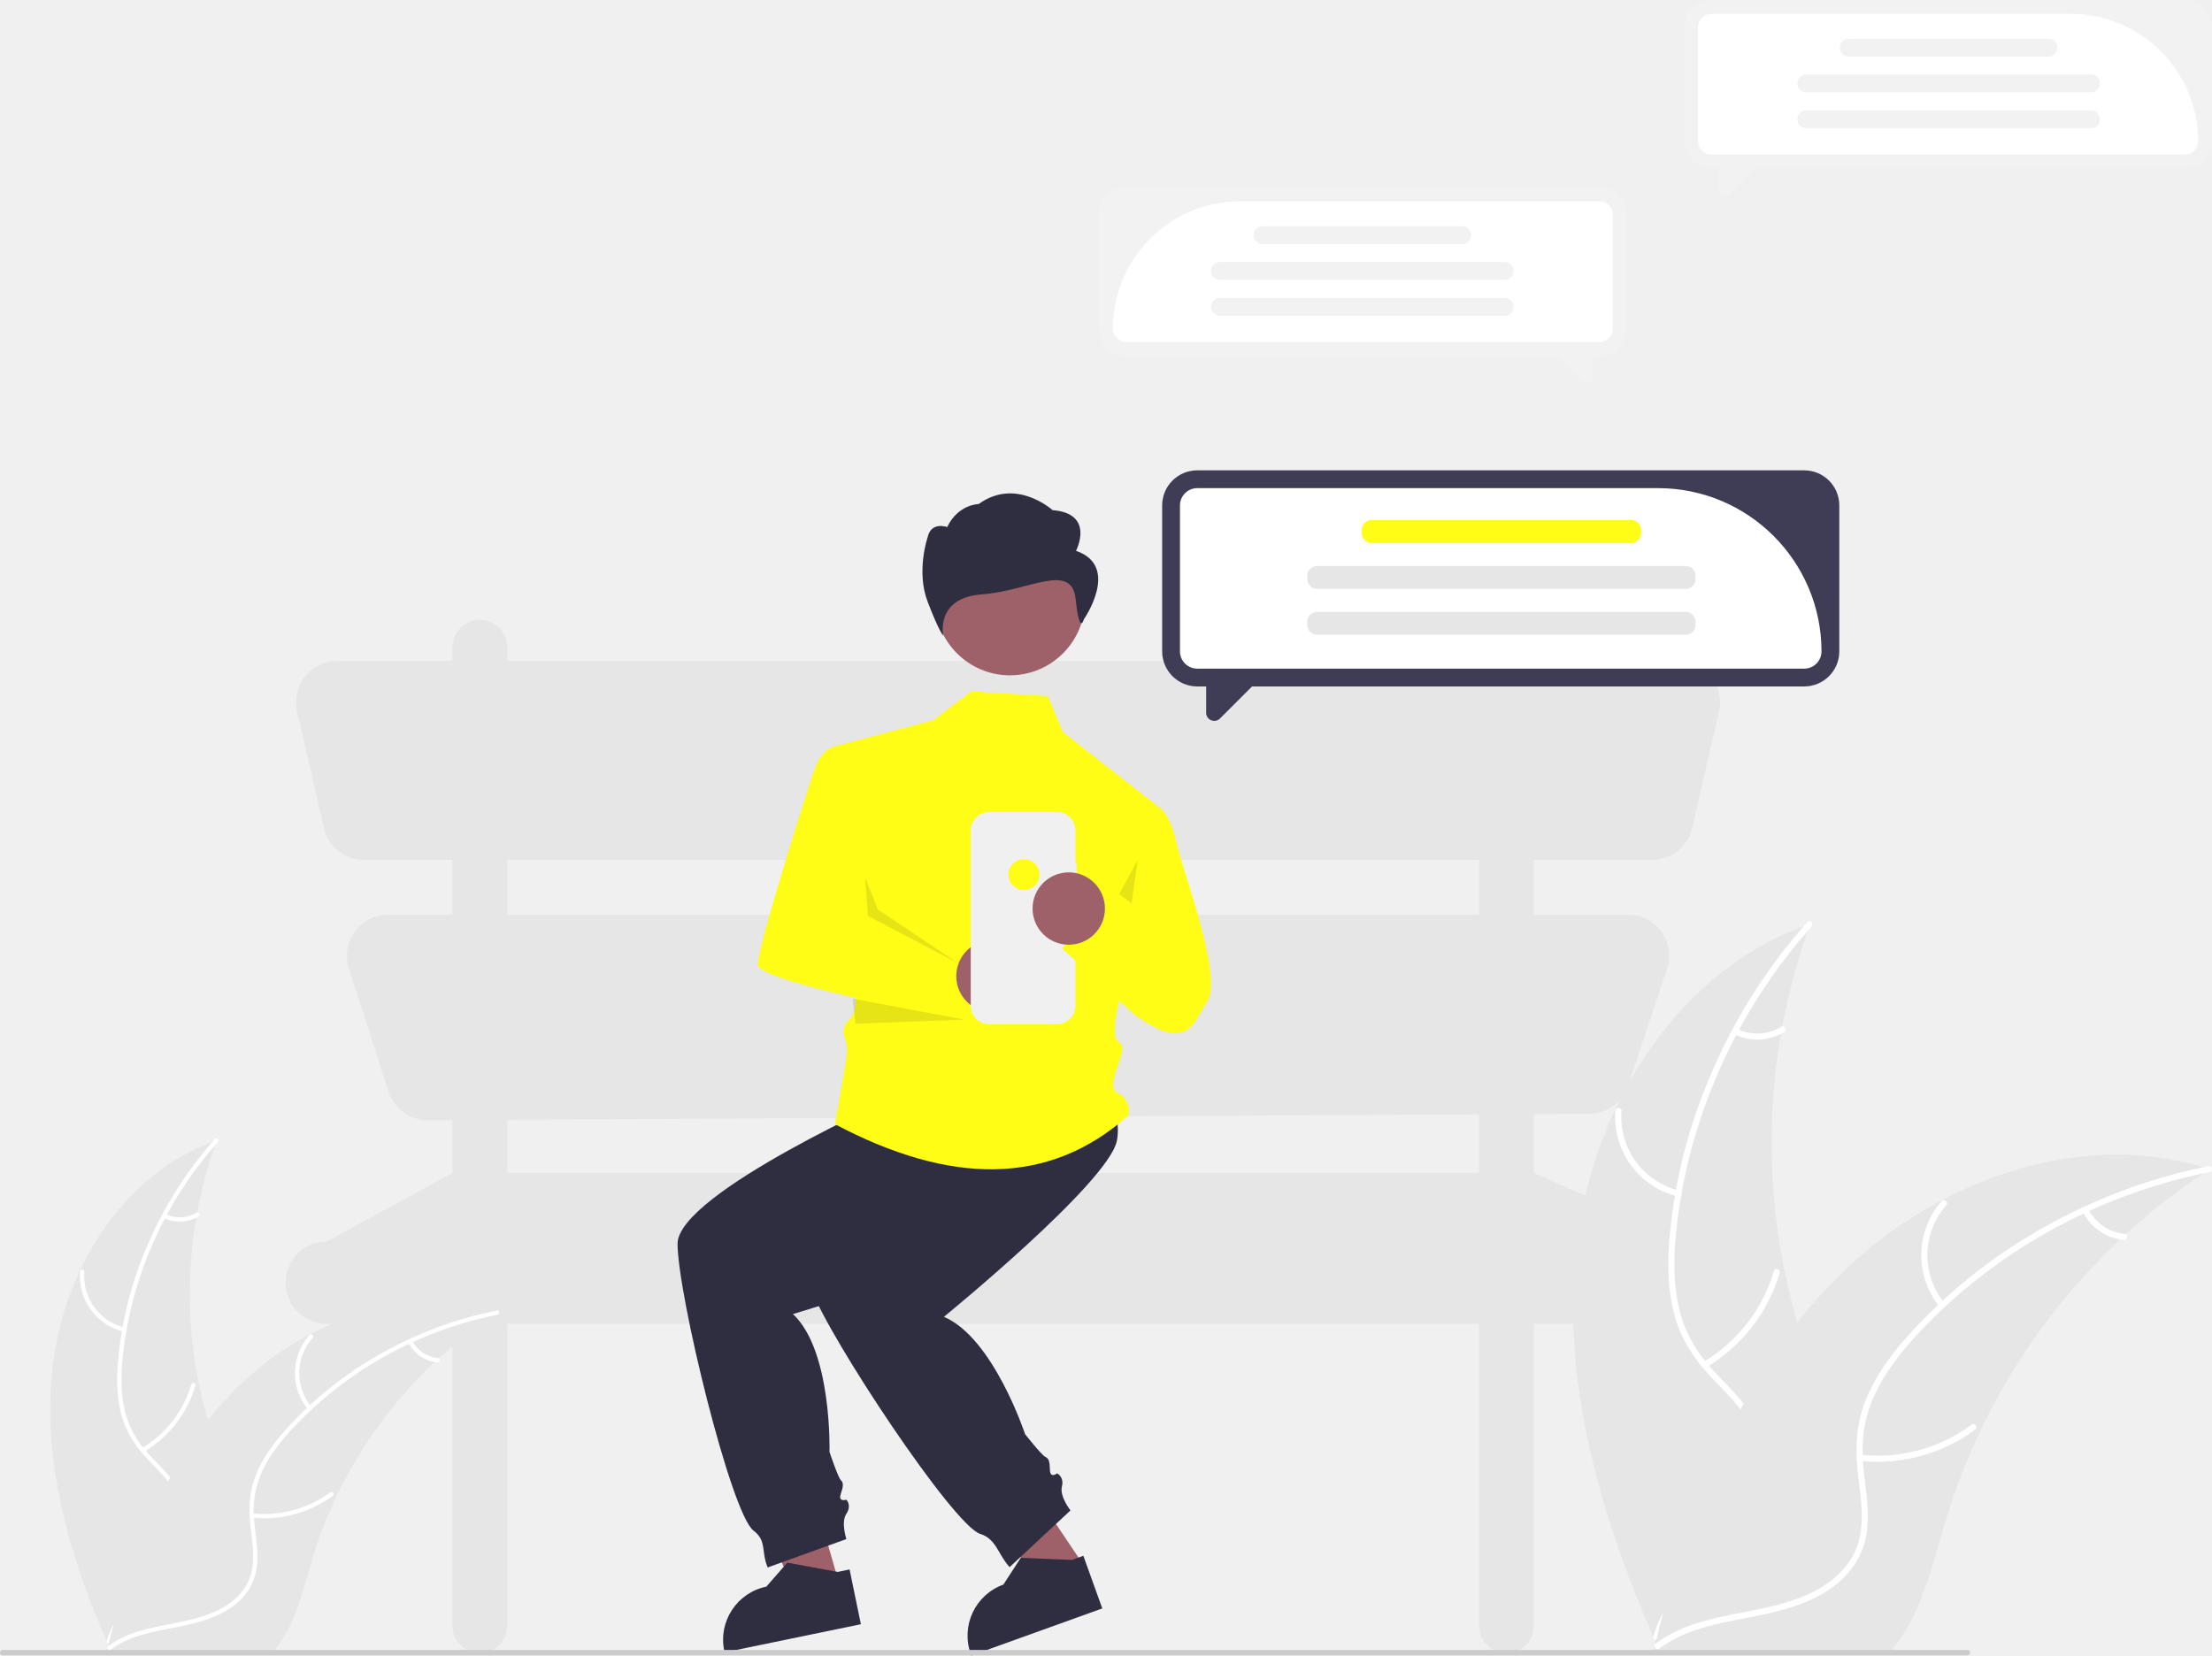
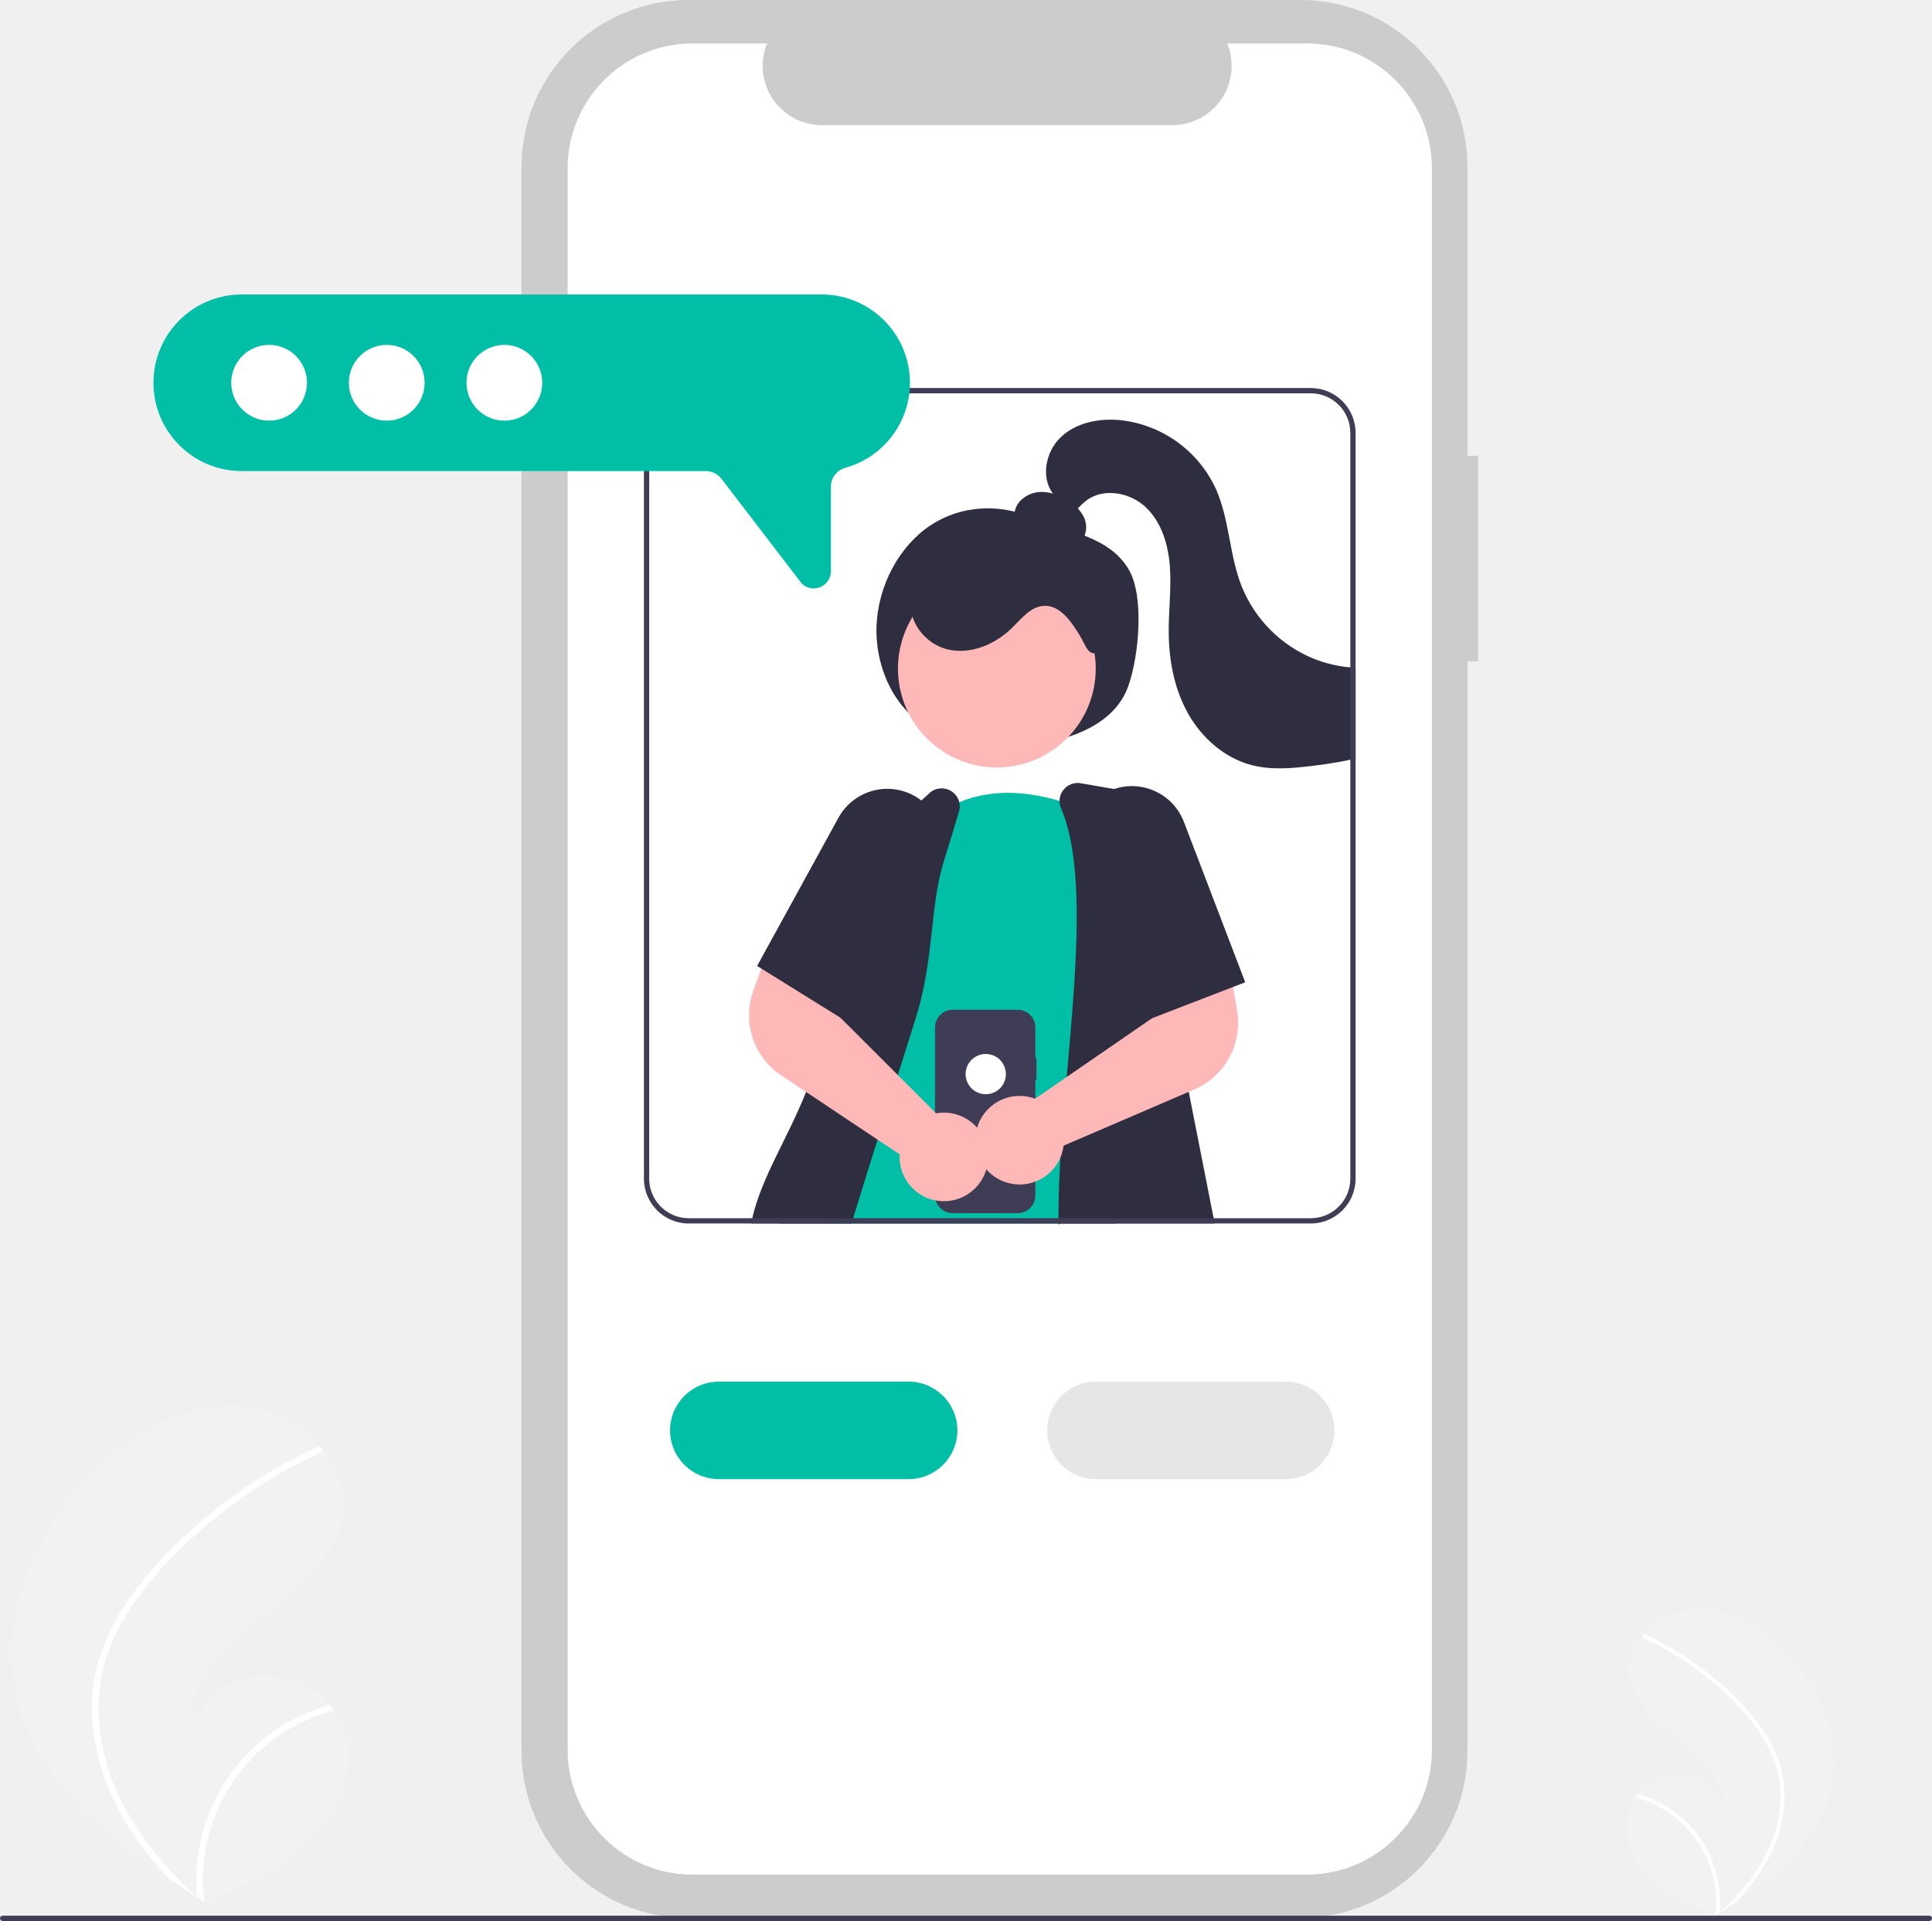
- <svg xmlns="http://www.w3.org/2000/svg" data-name="Layer 1" width="967.425" height="724.21" viewBox="0 0 967.425 724.21">
-   <path d="M855.153,631.018l-68-30V575.227l24.234-.136a18,18,0,0,0,16.975-12.308l17.024-51.073a18,18,0,0,0-17.076-23.692H787.153v-24h51.668A18,18,0,0,0,856.363,450.051l11.724-51a18,18,0,0,0-17.542-22.033H787.153v-6a12,12,0,1,0-24,0v6h-425v-6a12,12,0,0,0-24,0v6H263.76A18,18,0,0,0,246.218,399.051l11.724,51a18,18,0,0,0,17.542,13.967h38.668v24H285.995a18,18,0,0,0-17.133,23.52l17.376,53.926a18,18,0,0,0,17.234,12.479l10.68-.06v23.134l-55,30a18,18,0,0,0-18,18v0a18,18,0,0,0,18,18h55v132a12,12,0,0,0,24,0v-132h425v132a12,12,0,0,0,24,0v-132h68a18,18,0,0,0,18-18v-0A18,18,0,0,0,855.153,631.018Zm-517-167h425v24h-425Zm0,137V577.749l425-2.388v25.657Z" transform="translate(-116.2873 -87.89509)" fill="#e6e6e6" />
-   <path d="M805.983,630.932c7.475-60.11,44.728-119.335,102.054-138.896a279.081,279.081,0,0,0,.014,191.608c8.809,23.828,21.087,49.412,12.802,73.427-5.155,14.943-17.767,26.375-31.865,33.523-14.098,7.148-29.745,10.555-45.195,13.894l-3.041,2.515C816.224,751.619,798.508,691.042,805.983,630.932Z" transform="translate(-116.2873 -87.89509)" fill="#e6e6e6" />
-   <path d="M908.606,493.173c-33.044,37.002-54.481,84.801-59.3,134.25-1.042,10.691-1.169,21.626,1.168,32.164,2.338,10.542,7.429,19.389,14.653,27.327,6.605,7.256,14.201,13.914,18.926,22.65,4.981,9.208,5.172,19.669,1.762,29.45-4.172,11.967-12.395,21.72-20.768,30.979-9.297,10.28-19.116,20.811-23.068,34.44-.479,1.651-3.013.812-2.535-.837,6.875-23.712,29.894-37.181,40.871-58.538,5.122-9.966,7.272-21.535,2.47-32.055-4.199-9.199-12.026-16.071-18.777-23.361-7.088-7.654-12.523-16.052-15.323-26.186-2.864-10.366-3.165-21.33-2.401-32a231.425,231.425,0,0,1,16.902-70.328,242.769,242.769,0,0,1,43.653-69.956c1.141-1.278,2.9.732,1.766,2.002Z" transform="translate(-116.2873 -87.89509)" fill="#fff" />
-   <path d="M850.024,611.267a35.788,35.788,0,0,1-27.242-37.49c.136-1.712,2.803-1.581,2.667.133a33.139,33.139,0,0,0,25.412,34.822c1.671.397.825,2.93-.837,2.535Z" transform="translate(-116.2873 -87.89509)" fill="#fff" />
-   <path d="M861.294,683.675a68.979,68.979,0,0,0,30.803-39.727c.485-1.65,3.019-.811,2.535.837a71.749,71.749,0,0,1-32.138,41.274c-1.48.878-2.673-1.511-1.201-2.384Z" transform="translate(-116.2873 -87.89509)" fill="#fff" />
-   <path d="M876.119,538.018a20.258,20.258,0,0,0,19.198-.975c1.468-.896,2.66,1.494,1.201,2.384a22.701,22.701,0,0,1-21.235,1.125,1.38,1.38,0,0,1-.849-1.686,1.342,1.342,0,0,1,1.686-.849Z" transform="translate(-116.2873 -87.89509)" fill="#fff" />
-   <path d="M1082.776,599.399c-.901.586-1.802,1.172-2.704,1.78a266.786,266.786,0,0,0-34.112,26.632c-.834.744-1.668,1.51-2.479,2.276A281.253,281.253,0,0,0,982.399,713.701a273.131,273.131,0,0,0-14.961,38.709c-5.521,18.318-10.049,38.619-20.977,53.602a46.856,46.856,0,0,1-3.65,4.506H844.056c-.224-.113-.45-.203-.676-.315l-3.943.18c.158-.698.338-1.419.496-2.118.09-.406.202-.811.293-1.217.067-.27.135-.541.18-.789.022-.09.045-.18.067-.248.045-.248.113-.473.158-.698q1.487-6.05,3.064-12.099c0-.023,0-.023.022-.045,8.09-30.71,18.814-61.015,33.797-88.729.451-.834.901-1.69,1.397-2.523a260.629,260.629,0,0,1,23.41-35.509,230.406,230.406,0,0,1,15.344-17.552,191.6,191.6,0,0,1,47.946-35.915c35.42-18.701,76.426-25.866,114.28-14.443C1080.861,598.791,1081.808,599.084,1082.776,599.399Z" transform="translate(-116.2873 -87.89509)" fill="#e6e6e6" />
-   <path d="M1082.554,600.653c-48.662,9.649-94.556,34.907-128.176,71.488-7.269,7.909-13.954,16.564-18.432,26.385-4.48,9.825-5.742,19.954-4.753,30.641.904,9.77,2.961,19.659,1.475,29.479-1.567,10.351-7.713,18.819-16.324,24.575-10.536,7.043-22.974,9.88-35.234,12.231-13.612,2.611-27.793,5.107-39.154,13.61-1.377,1.03-2.895-1.166-1.52-2.195,19.766-14.793,46.254-11.689,67.877-22.132,10.09-4.873,18.772-12.816,21.272-24.107,2.186-9.873.074-20.073-.928-29.957-1.051-10.379-.335-20.357,3.531-30.133,3.954-10.001,10.315-18.936,17.35-26.996a231.426,231.426,0,0,1,55.838-45.977,242.769,242.769,0,0,1,76.973-29.574c1.681-.333,1.875,2.331.205,2.662Z" transform="translate(-116.2873 -87.89509)" fill="#fff" />
-   <path d="M964.679,659.674a35.788,35.788,0,0,1,.82-46.335c1.14-1.285,3.19.425,2.049,1.712a33.139,33.139,0,0,0-.675,43.103c1.095,1.323-1.106,2.836-2.195,1.52Z" transform="translate(-116.2873 -87.89509)" fill="#fff" />
-   <path d="M930.083,724.273a68.979,68.979,0,0,0,48.513-13.174c1.38-1.025,2.899,1.171,1.52,2.195a71.749,71.749,0,0,1-50.51,13.606c-1.711-.19-1.224-2.816.477-2.627Z" transform="translate(-116.2873 -87.89509)" fill="#fff" />
-   <path d="M1029.615,616.9a20.258,20.258,0,0,0,15.915,10.78c1.712.168,1.224,2.794-.477,2.627a22.701,22.701,0,0,1-17.633-11.887,1.38,1.38,0,0,1,.337-1.857,1.342,1.342,0,0,1,1.857.337Z" transform="translate(-116.2873 -87.89509)" fill="#fff" />
-   <path d="M139.469,684.308c5.253-42.244,31.434-83.866,71.722-97.614a196.133,196.133,0,0,0,.01,134.659c6.191,16.746,14.82,34.726,8.997,51.603-3.623,10.501-12.487,18.536-22.394,23.56-9.908,5.024-20.904,7.418-31.763,9.765l-2.137,1.767C146.666,769.125,134.216,726.552,139.469,684.308Z" transform="translate(-116.2873 -87.89509)" fill="#e6e6e6" />
-   <path d="M211.591,587.494a167.641,167.641,0,0,0-41.675,94.348c-.732,7.513-.821,15.199.821,22.604a41.405,41.405,0,0,0,10.298,19.205c4.642,5.1,9.98,9.779,13.301,15.918,3.501,6.471,3.635,13.823,1.239,20.697-2.932,8.41-8.711,15.265-14.596,21.772-6.534,7.225-13.434,14.626-16.212,24.204-.337,1.161-2.118.571-1.782-.588,4.832-16.664,21.009-26.13,28.723-41.14,3.6-7.004,5.111-15.135,1.736-22.528-2.951-6.465-8.452-11.295-13.196-16.417-4.982-5.379-8.801-11.281-10.769-18.403-2.013-7.285-2.224-14.99-1.687-22.489a162.642,162.642,0,0,1,11.878-49.425,170.614,170.614,0,0,1,30.679-49.164c.802-.898,2.038.515,1.241,1.407Z" transform="translate(-116.2873 -87.89509)" fill="#fff" />
-   <path d="M170.421,670.488a25.152,25.152,0,0,1-19.145-26.347c.096-1.203,1.97-1.111,1.874.094a23.29,23.29,0,0,0,17.859,24.472c1.175.279.58,2.059-.588,1.782Z" transform="translate(-116.2873 -87.89509)" fill="#fff" />
-   <path d="M178.341,721.375a48.477,48.477,0,0,0,21.648-27.919c.341-1.159,2.122-.57,1.782.588a50.424,50.424,0,0,1-22.586,29.007c-1.04.617-1.879-1.062-.844-1.676Z" transform="translate(-116.2873 -87.89509)" fill="#fff" />
-   <path d="M188.759,619.01a14.237,14.237,0,0,0,13.492-.685c1.032-.63,1.869,1.05.844,1.676a15.954,15.954,0,0,1-14.924.791.97.97,0,0,1-.597-1.185.943.943,0,0,1,1.185-.597Z" transform="translate(-116.2873 -87.89509)" fill="#fff" />
-   <path d="M333.994,662.148c-.633.412-1.266.823-1.9,1.251A187.492,187.492,0,0,0,308.121,682.115c-.586.523-1.172,1.061-1.742,1.599a197.66,197.66,0,0,0-42.928,58.762,191.951,191.951,0,0,0-10.514,27.204c-3.88,12.874-7.062,27.141-14.742,37.671a32.929,32.929,0,0,1-2.565,3.167H166.226c-.158-.079-.316-.143-.475-.222l-2.771.127c.111-.491.237-.998.349-1.488.063-.285.142-.57.206-.855.047-.19.095-.38.127-.554.015-.063.032-.127.047-.174.032-.174.08-.333.111-.491q1.045-4.252,2.153-8.503c0-.016,0-.016.015-.032,5.685-21.583,13.222-42.88,23.752-62.357.317-.586.633-1.188.982-1.773a183.167,183.167,0,0,1,16.452-24.955,161.925,161.925,0,0,1,10.783-12.335,134.653,134.653,0,0,1,33.696-25.24c24.892-13.143,53.711-18.178,80.314-10.15C332.648,661.72,333.314,661.926,333.994,662.148Z" transform="translate(-116.2873 -87.89509)" fill="#e6e6e6" />
-   <path d="M333.838,663.028a167.641,167.641,0,0,0-90.08,50.24c-5.108,5.558-9.806,11.641-12.954,18.543a41.405,41.405,0,0,0-3.34,21.534c.636,6.866,2.081,13.816,1.036,20.718-1.101,7.274-5.42,13.226-11.472,17.271-7.405,4.949-16.146,6.943-24.762,8.596-9.567,1.835-19.532,3.589-27.516,9.565-.967.724-2.034-.819-1.068-1.542,13.891-10.396,32.506-8.215,47.703-15.554,7.091-3.425,13.193-9.007,14.949-16.942,1.536-6.939.052-14.107-.652-21.053-.739-7.294-.235-14.306,2.481-21.177,2.779-7.029,7.249-13.308,12.193-18.972a162.642,162.642,0,0,1,39.242-32.312,170.614,170.614,0,0,1,54.095-20.784c1.181-.234,1.318,1.638.144,1.871Z" transform="translate(-116.2873 -87.89509)" fill="#fff" />
-   <path d="M250.998,704.507a25.151,25.151,0,0,1,.576-32.563c.801-.903,2.242.299,1.44,1.203a23.29,23.29,0,0,0-.474,30.292c.77.93-.777,1.993-1.542,1.068Z" transform="translate(-116.2873 -87.89509)" fill="#fff" />
-   <path d="M226.684,749.906a48.477,48.477,0,0,0,34.094-9.258c.97-.721,2.037.823,1.068,1.542a50.424,50.424,0,0,1-35.498,9.562c-1.202-.134-.861-1.979.335-1.846Z" transform="translate(-116.2873 -87.89509)" fill="#fff" />
-   <path d="M296.633,674.447a14.237,14.237,0,0,0,11.185,7.576c1.203.118.86,1.964-.335,1.846a15.954,15.954,0,0,1-12.392-8.354.97.97,0,0,1,.237-1.305.943.943,0,0,1,1.305.237Z" transform="translate(-116.2873 -87.89509)" fill="#fff" />
-   <polygon points="369.216 700.309 351.327 705.484 322.851 638.946 349.254 631.307 369.216 700.309" fill="#9e616a" />
-   <path d="M528.286,547.065l-18.456,19.686s-97.202,43.064-97.202,65.211,23.378,118.118,33.221,125.501c5.929,4.471,3.249,9.286,6.19,16.105l34.413-12.414s-2.461-7.382,0-11.074,0-6.152,0-6.152-3.691,1.23-2.461-2.461,1.23-4.922,0-6.152-4.922-12.304-4.922-12.304,1.23-44.294-15.995-60.29c0,0,79.976-23.378,89.819-39.373s12.304-73.824,12.304-73.824Z" transform="translate(-116.2873 -87.89509)" fill="#2f2e41" />
-   <path d="M492.796,798.403,433.185,810.706l-.156-.754a23.692,23.692,0,0,1,18.413-27.991l.001-0,9.183-10.508,22.021,4.068,5.204-1.074Z" transform="translate(-116.2873 -87.89509)" fill="#2f2e41" />
-   <polygon points="434.294 625.577 411.465 640.882 458.827 695.61 474.295 685.239 434.294 625.577" fill="#9e616a" />
-   <path d="M584.681,513.149c-12.194-25.71,24.976,50.314,20.054,73.858-3.843,18.384-75.615,76.919-75.615,76.919,21.626,9.214,35.473,51.306,35.473,51.306s7.224,9.168,8.799,9.909,1.991,1.899,2.084,5.788,3.149,1.482,3.149,1.482,3.149,1.482,2.084,5.788,3.751,10.419,3.751,10.419L557.857,773.421c-5.077-5.419-5.757-12.322-12.85-14.52-11.762-3.611-66.269-85.989-73.772-106.826s69.363-94.284,69.363-94.284l6.528-36.351Z" transform="translate(-116.2873 -87.89509)" fill="#2f2e41" />
-   <path d="M598.38,791.488l-57.269,20.617-.261-.724A23.692,23.692,0,0,1,555.115,781.065l.001-.001,7.603-11.703,22.375.91,4.999-1.8Z" transform="translate(-116.2873 -87.89509)" fill="#2f2e41" />
-   <path d="M541.039,390.335l-16.578,12.623L480.424,414.621s15.779,110.742,8.332,118.19-.731,7.647-2.227,17.322-5.134,29.506-5.134,29.506c50.27,26.61,93.607,27.324,128.419-3.814a8.671,8.671,0,0,0-4.731-9.787c-6.479-3.438,5.973-19.483.678-22.166s2.152-25.956,2.152-25.956l16.14-76.195-42.928-33.587-6.529-15.73Z" transform="translate(-116.2873 -87.89509)" fill="#fffd16" />
-   <circle cx="445.436" cy="395.663" r="5.736" fill="#f2f2f2" />
-   <circle cx="441.722" cy="262.623" r="32.791" fill="#9e616a" />
-   <polygon points="489.473 391.088 494.893 395.153 497.603 376.183 489.473 391.088" opacity="0.1" style="isolation:isolate" />
-   <path d="M483.021,414.513s-6.775-1.355-10.84,10.84-24.47,76.412-24.47,84.542S546.034,535.749,546.034,535.749l-9.658-33.882-44.663-13.972Z" transform="translate(-116.2873 -87.89509)" fill="#fffd16" />
-   <circle cx="434.052" cy="427.005" r="15.826" fill="#9e616a" />
-   <polygon points="378.335 383.874 379.574 400.658 418.888 421.292 383.921 397.838 378.335 383.874" opacity="0.1" style="isolation:isolate" />
-   <path d="M587.132,465.162h-.51V451.19a8.086,8.086,0,0,0-8.086-8.086H548.935a8.086,8.086,0,0,0-8.086,8.086v76.648a8.086,8.086,0,0,0,8.086,8.086h29.6a8.086,8.086,0,0,0,8.086-8.086V475.107h.51Z" transform="translate(-116.2873 -87.89509)" fill="#f0f0f0" />
-   <path d="M624.053,441.721s4.065,2.71,6.775,14.905,20.325,58.265,13.55,69.104-8.775,22.409-31.81,6.149L580.693,502.695l23.035-21.68,9.485,6.775Z" transform="translate(-116.2873 -87.89509)" fill="#fffd16" />
-   <circle cx="447.81" cy="382.596" r="6.775" fill="#fffd16" />
-   <circle cx="467.422" cy="397.439" r="15.826" fill="#9e616a" />
-   <polygon points="372.872 436.86 421.701 446.002 374.16 447.827 372.872 436.86" opacity="0.1" style="isolation:isolate" />
-   <path id="ac86dcea-12c8-45fb-8feb-523bbd8ea0ee-248" data-name="bf427902-b9bf-4946-b5d7-5c1c7e04535e" d="M586.881,328.856s8.538-16.321-10.245-17.805c0,0-16.013-14.526-32.334-2.655,0,0-8.903,0-13.771,10.074,0,0-7.002-2.655-8.541,4.451,0,0-5.123,14.838,0,28.192s6.825,14.838,6.825,14.838-3.595-16.571,16.898-18.055,39.292-14.321,41,2,3.585,8.948,3.585,8.948S606.518,335.533,586.881,328.856Z" transform="translate(-116.2873 -87.89509)" fill="#2f2e41" />
-   <path d="M905.368,293.641H639.908a15.345,15.345,0,0,0-15.345,15.345V372.83a15.345,15.345,0,0,0,15.345,15.345h3.896v11.534a3.539,3.539,0,0,0,6.041,2.502L663.882,388.175h241.485a15.345,15.345,0,0,0,15.345-15.345V308.986A15.345,15.345,0,0,0,905.368,293.641Z" transform="translate(-116.2873 -87.89509)" fill="#3f3d56" />
-   <path d="M905.368,380.388H639.908a7.566,7.566,0,0,1-7.558-7.558V308.986a7.566,7.566,0,0,1,7.558-7.558H841.525a71.482,71.482,0,0,1,71.401,71.402A7.566,7.566,0,0,1,905.368,380.388Z" transform="translate(-116.2873 -87.89509)" fill="#fff" />
-   <rect x="595.559" y="227.497" width="122.141" height="10.039" rx="4.339" fill="#fffd16" />
-   <rect x="571.716" y="247.575" width="169.826" height="10.039" rx="4.339" fill="#e6e6e6" />
-   <rect x="571.716" y="267.653" width="169.826" height="10.039" rx="4.339" fill="#e6e6e6" />
-   <path d="M1071.752,87.895H864.836a11.961,11.961,0,0,0-11.961,11.961v49.764a11.961,11.961,0,0,0,11.961,11.961h3.037v8.991a2.758,2.758,0,0,0,4.709,1.95l10.941-10.941h188.229a11.961,11.961,0,0,0,11.961-11.961V99.856A11.961,11.961,0,0,0,1071.752,87.895Z" transform="translate(-116.2873 -87.89509)" fill="#f2f2f2" />
-   <path d="M1071.752,155.511H864.836a5.898,5.898,0,0,1-5.891-5.891V99.856a5.898,5.898,0,0,1,5.891-5.891h157.153a55.718,55.718,0,0,1,55.654,55.655A5.898,5.898,0,0,1,1071.752,155.511Z" transform="translate(-116.2873 -87.89509)" fill="#fff" />
-   <rect x="804.622" y="16.954" width="95.204" height="7.825" rx="3.912" fill="#f2f2f2" />
-   <rect x="786.038" y="32.604" width="132.373" height="7.825" rx="3.912" fill="#f2f2f2" />
-   <rect x="786.038" y="48.254" width="132.373" height="7.825" rx="3.912" fill="#f2f2f2" />
-   <path d="M608.87,169.895H815.786a11.961,11.961,0,0,1,11.961,11.961v49.764a11.961,11.961,0,0,1-11.961,11.961h-3.037v8.991a2.758,2.758,0,0,1-4.709,1.95l-10.941-10.941H608.87a11.961,11.961,0,0,1-11.961-11.961V181.856A11.961,11.961,0,0,1,608.87,169.895Z" transform="translate(-116.2873 -87.89509)" fill="#f2f2f2" />
-   <path d="M602.979,231.62a55.718,55.718,0,0,1,55.654-55.655H815.786a5.898,5.898,0,0,1,5.891,5.891v49.764a5.898,5.898,0,0,1-5.891,5.891H608.87A5.898,5.898,0,0,1,602.979,231.62Z" transform="translate(-116.2873 -87.89509)" fill="#fff" />
-   <rect x="664.509" y="186.849" width="95.204" height="7.825" rx="3.912" transform="translate(1307.934 293.6284) rotate(-180)" fill="#f2f2f2" />
-   <rect x="645.924" y="202.499" width="132.373" height="7.825" rx="3.912" transform="translate(1307.934 324.9284) rotate(-180)" fill="#f2f2f2" />
-   <rect x="645.924" y="218.149" width="132.373" height="7.825" rx="3.912" transform="translate(1307.934 356.2283) rotate(-180)" fill="#f2f2f2" />
-   <path d="M976.772,812.032H117.478a1.191,1.191,0,1,1,0-2.381H976.772a1.191,1.191,0,0,1,0,2.381Z" transform="translate(-116.2873 -87.89509)" fill="#ccc" />
+ <svg xmlns="http://www.w3.org/2000/svg" data-name="Layer 1" width="733" height="728.889" viewBox="0 0 733 728.889">
+   <path d="M927.607,766.797c-5.052,17.526-19.804,29.795-35.191,40.217q-3.223,2.183-6.448,4.266c-.015.006-.03.02-.044.026-.103.066-.207.133-.303.2-.444.286-.888.572-1.328.855l.242.109s.237.126-.022.02c-.077-.032-.158-.061-.235-.094-8.939-3.605-18.037-7.476-24.888-14.23-7.107-7.014-11.26-18.014-7.411-27.228a17.592,17.592,0,0,1,1.905-3.419c.312-.447.648-.874.998-1.294a18.856,18.856,0,0,1,32.386,5.73c1.131-10.526-7.549-19.343-15.901-25.848-8.356-6.502-17.851-13.583-19.467-24.051-.902-5.824,1.123-11.468,4.812-15.999.114-.138.228-.275.346-.409a27.518,27.518,0,0,1,17.687-9.489c12.813-1.332,25.259,5.451,34.568,14.359C924.293,724.853,933.351,746.869,927.607,766.797Z" transform="translate(-233.5 -85.5555)" fill="#f2f2f2" />
+   <path d="M903.523,743.873a46.78,46.78,0,0,1,5.604,12.361,40.619,40.619,0,0,1,1.404,11.997,52.044,52.044,0,0,1-6.816,23.685,74.903,74.903,0,0,1-11.299,15.099q-3.223,2.183-6.448,4.266c-.015.006-.03.02-.044.026-.103.066-.207.133-.303.2-.444.286-.888.572-1.328.855,0,0,.479.235.219.129-.077-.032-.158-.061-.235-.094a41.405,41.405,0,0,0-13.249-35.651,41.759,41.759,0,0,0-17.146-9.226c.312-.447.648-.874.998-1.294a43.297,43.297,0,0,1,7.147,2.704,42.424,42.424,0,0,1,19.182,18.493,43.374,43.374,0,0,1,4.723,23.801c.367-.333.735-.673,1.092-1.01,6.793-6.333,12.826-13.602,16.91-21.992a48.416,48.416,0,0,0,5.07-22.907c-.333-8.653-3.781-16.668-8.773-23.646a101.345,101.345,0,0,0-19.21-19.798,115.158,115.158,0,0,0-23.892-14.751.828.828,0,0,1-.417-1.063.704.704,0,0,1,.346-.409.613.613,0,0,1,.532.023c1.054.485,2.1.977,3.139,1.49a116.466,116.466,0,0,1,24.062,15.873C891.873,729.073,898.541,735.972,903.523,743.873Z" transform="translate(-233.5 -85.5555)" fill="#fff" />
+   <path d="M240.81,733.413c8.177,28.367,32.053,48.225,56.959,65.093q5.216,3.534,10.436,6.905c.024.01.048.032.072.043.167.108.335.215.491.324.718.463,1.437.926,2.149,1.384l-.391.176s-.384.204.036.033c.125-.052.256-.099.381-.152,14.469-5.835,29.194-12.101,40.282-23.032,11.502-11.352,18.224-29.157,11.996-44.07a28.473,28.473,0,0,0-3.083-5.534c-.505-.723-1.049-1.415-1.616-2.094a30.519,30.519,0,0,0-52.417,9.274c-1.83-17.036,12.218-31.307,25.737-41.836,13.525-10.524,28.893-21.985,31.508-38.927,1.46-9.426-1.818-18.561-7.789-25.894-.185-.223-.369-.445-.56-.662a44.54,44.54,0,0,0-28.627-15.358c-20.739-2.155-40.883,8.822-55.949,23.241C246.174,665.526,231.514,701.16,240.81,733.413Z" transform="translate(-233.5 -85.5555)" fill="#f2f2f2" />
+   <path d="M279.791,696.309a75.715,75.715,0,0,0-9.071,20.007,65.744,65.744,0,0,0-2.272,19.417c.373,13.462,4.515,26.617,11.032,38.334a121.234,121.234,0,0,0,18.288,24.439q5.216,3.534,10.436,6.905c.024.01.048.032.072.043.167.108.335.215.491.324.718.463,1.437.926,2.149,1.384,0,0-.775.38-.355.208.125-.052.256-.099.381-.152a67.015,67.015,0,0,1,21.444-57.702,67.589,67.589,0,0,1,27.751-14.933c-.505-.723-1.049-1.415-1.616-2.094a70.077,70.077,0,0,0-11.567,4.377,68.665,68.665,0,0,0-31.047,29.932,70.202,70.202,0,0,0-7.644,38.523c-.594-.539-1.19-1.089-1.767-1.634-10.995-10.25-20.76-22.016-27.369-35.595a78.364,78.364,0,0,1-8.206-37.077c.539-14.006,6.12-26.979,14.199-38.272,8.655-12.087,19.506-22.781,31.093-32.045A186.388,186.388,0,0,1,354.885,636.825a1.34,1.34,0,0,0,.674-1.72,1.14,1.14,0,0,0-.56-.662.992.992,0,0,0-.862.037c-1.706.785-3.4,1.581-5.08,2.412a188.504,188.504,0,0,0-38.946,25.691C298.648,672.355,287.855,683.521,279.791,696.309Z" transform="translate(-233.5 -85.5555)" fill="#fff" />
+   <path d="M794.256,258.503H790.257V148.957A63.402,63.402,0,0,0,726.855,85.555H494.769a63.402,63.402,0,0,0-63.402,63.402V749.932a63.402,63.402,0,0,0,63.402,63.402H726.855a63.402,63.402,0,0,0,63.402-63.402V336.479h3.999Z" transform="translate(-233.5 -85.5555)" fill="#ccc" />
+   <path d="M776.762,149.4v600.09a47.351,47.351,0,0,1-47.35,47.35h-233.2a47.351,47.351,0,0,1-47.35-47.35v-600.09a47.351,47.351,0,0,1,47.35-47.35h28.29a22.507,22.507,0,0,0,20.83,30.99h132.96a22.507,22.507,0,0,0,20.83-30.99h30.29A47.351,47.351,0,0,1,776.762,149.4Z" transform="translate(-233.5 -85.5555)" fill="#fff" />
+   <path d="M586.106,361.553c-12.387-5.691-20.529-21.96-20.066-38.005s8.907-31.051,20.553-38.703,26.023-8.231,38.521-2.911,29.279,6.769,36.792,19.993c5.773,10.162,3.693,32.832-.394,44.132-3.533,9.766-12.171,15.269-20.595,18.349a69.255,69.255,0,0,1-57.296-4.615Z" transform="translate(-233.5 -85.5555)" fill="#2f2e41" />
+   <path d="M656.64,547.79l-5.23-21.32-.37-1.53a6.866,6.866,0,0,0-4.88-4.96l-5.22-1.4-4.63-1.25-9.99-2.68h-.01l-20.19-5.42-17.87-4.81-4.32-1.16-11.87-3.19-7.38-1.98-11.45-3.07-.92-.25a6.902,6.902,0,0,0-8.09,3.89q-.75,1.725-1.47,3.51a250.746,250.746,0,0,0-13.22,45.62c-.13.66-.27,1.33-.39,2h106c0,.12,0,.23.01.35.18-.11.36-.22.54-.35h21.44Z" transform="translate(-233.5 -85.5555)" fill="#2f2e41" />
+   <circle cx="611.702" cy="339.25" r="37.516" transform="translate(-294.2222 446.3472) rotate(-45)" fill="#ffb8b8" />
+   <path d="M651.719,536.161a78.243,78.243,0,0,1-13.06,11.63c-.97.69-1.96,1.36-2.97,2-.18.13-.36.24-.54.35-.01-.12-.01-.23-.01-.35H549.199a5.162,5.162,0,0,1-.49-.46c-.54-.48-1.07-1.01-1.58-1.54a49.327,49.327,0,0,1-8.44-11.63l10.5-29.69,4.04-11.45,5.87-16.58,6.32-17.89a42.785,42.785,0,0,1-1.34-5.05v-.01c-5.99-30.38,23.49-59.86,23.49-59.86q.345-.27.69-.51a43.541,43.541,0,0,1,9.19-5.2c13.82-5.73,28.29-3.42,38.03-.46a74.409,74.409,0,0,1,9.9,3.76c1.14.54,1.76.88,1.76.88l.97,29.36,1.32,40.14.71,22.39.89,28.25.38,12.23Z" transform="translate(-233.5 -85.5555)" fill="#00bfa6" />
+   <path d="M693.95,547.79l-9.44-47.95-1.32-6.7,6.38-28.56-2.99-15.19-11.15-56.65a6.918,6.918,0,0,0-5.58-5.45l-13.64-2.35-12.67-2.19a6.803,6.803,0,0,0-6.57,2.52,6.712,6.712,0,0,0-1.49,4.19,6.974,6.974,0,0,0,.57,2.74c9.25,21.57,5.79,60.77,2.45,98.67-.1,1.11-.2,2.22-.29,3.33-.7,7.88-1.36,15.64-1.9,23.13-.18,2.49-.34,4.96-.49,7.39-.49,8.1-.77,15.85-.71,23.07,0,.67.01,1.34.03,2,0,.12,0,.23.01.35.18-.11.36-.22.54-.35h58.65Z" transform="translate(-233.5 -85.5555)" fill="#2f2e41" />
+   <path d="M597.45,389.92a6.89,6.89,0,0,0-10.91-3.79l-3.47,3.15-26.33,23.97a6.822,6.822,0,0,0-1.72,2.43c-2.45,5.87-7.02,16.92-12.42,30.68-1.91,4.88-3.93,10.11-6,15.56-3.45,9.09,8.09,23.01,4.63,32.87q-.9,2.595-1.91,5.1c-7.01,17.65-16.97,32.56-20.41,47.9-.15.67-.3,1.34-.44,2h38.09c.05-.15.1-.3.15-.46.15-.51.31-1.02.47-1.54,2.81-9.17,5.95-19.24,9.26-29.82q.69-2.19,1.38-4.41,2.085-6.645,4.24-13.49c.2-.66.41-1.32.62-1.98q.72-2.31,1.45-4.62.96-3.03,1.92-6.08c1.66-5.28,3.33-10.59,5-15.87,6.77-21.49,5.29-42.16,10.39-58.66.08-.24.15-.47.22-.7,2.19-7.1,4.12-13.4,5.68-18.65A6.865,6.865,0,0,0,597.45,389.92Z" transform="translate(-233.5 -85.5555)" fill="#2f2e41" />
+   <path d="M638.375,292.554a6.206,6.206,0,0,0,6.594-3.68,8.937,8.937,0,0,0-.635-7.848,16.398,16.398,0,0,0-5.767-5.657,18.95,18.95,0,0,0-9.137-3.143,11.397,11.397,0,0,0-8.85,3.359,8.213,8.213,0,0,0-1.484,9.054c1.372,2.645,4.25,4.129,7.055,5.136a41.385,41.385,0,0,0,17.379,2.283Z" transform="translate(-233.5 -85.5555)" fill="#2f2e41" />
+   <path d="M651.717,333.007c-5.846,1.702-5.527-1.448-8.732-6.624s-7.372-11.268-13.451-10.944c-4.982.266-8.453,4.792-12.004,8.296-6.33,6.247-15.519,10.202-24.205,8.295s-15.848-10.868-13.94-19.554c1.069-4.866,4.669-8.913,8.982-11.405s9.294-3.591,14.243-4.164a75.833,75.833,0,0,1,32.718,3.422c7.264,2.437,14.568,6.38,18.183,13.136s6.781,16.532-.266,19.542Z" transform="translate(-233.5 -85.5555)" fill="#2f2e41" />
+   <path d="M747.81,338.93v34.41c-.67.17-1.33.33-2,.47-4.82,1.07-9.73,1.78-14.61,2.37-7.57.92-15.34,1.6-22.72-.29-10.32-2.64-18.96-10.26-24.2-19.55-5.23-9.28-7.29-20.1-7.37-30.76-.06-8.3,1.02-16.61.45-24.89-.58-8.28-3.07-16.85-9.07-22.58-6-5.74-16.14-7.62-22.72-2.57a31.139,31.139,0,0,0-3.15,2.93,17.395,17.395,0,0,1-4.43,3.56c-2.98,1.5-7.69.33-7.89-3l3.12-5.83c-.1-.13-.21-.27-.31-.4-4.57-6.3-2.66-15.89,2.99-21.3,5.77-5.54,14.36-7.26,22.32-6.56a45.238,45.238,0,0,1,36.7,26.39c5.04,11.51,4.99,24.68,9.55,36.4A49.679,49.679,0,0,0,731.83,335.46a48.782,48.782,0,0,0,13.98,3.33C746.48,338.85,747.14,338.89,747.81,338.93Z" transform="translate(-233.5 -85.5555)" fill="#2f2e41" />
+   <path d="M626.738,487.035h-.424v-11.618a6.724,6.724,0,0,0-6.724-6.724h-24.614a6.724,6.724,0,0,0-6.724,6.724v63.737a6.724,6.724,0,0,0,6.724,6.724h24.614a6.724,6.724,0,0,0,6.724-6.724V495.305h.424Z" transform="translate(-233.5 -85.5555)" fill="#3f3d56" />
+   <circle cx="373.995" cy="407.55" r="7.637" fill="#fff" />
+   <path d="M604.23,513.46c-.18-.22-.38-.43-.58-.64a16.877,16.877,0,0,0-12.74-5.08,17.533,17.533,0,0,0-2.24.26l-.42-.42-4.32-4.32-9.8-9.79-6.08-6.08-8.95-8.95-6.72-6.71-2.61-2.61,4.61-18.05-11.78-4.71-15.35-6.13-.24-.1-.57,1.56-4.1,11.37-3.06,8.45a27.542,27.542,0,0,0,6.83,29.09,27.087,27.087,0,0,0,2.77,2.33l10.44,6.96,3.43,2.28,6.44,4.3,10.63,7.09,6.62,4.41,8.4,5.6a15.525,15.525,0,0,0-.03,1.65,16.812,16.812,0,0,0,6.11,12.28,16.474,16.474,0,0,0,7.6,3.55h.01a16.924,16.924,0,0,0,10.34-1.36,16.881,16.881,0,0,0,8.85-10.44,15.771,15.771,0,0,0,.64-3.5A16.662,16.662,0,0,0,604.23,513.46Z" transform="translate(-233.5 -85.5555)" fill="#ffb8b8" />
+   <path d="M702.88,469.28l-1.54-9.24-2.2-13.17-12.56,2.52-16.33,3.28,1.27,18.59-.94.65-20.44,14.08-11.93,8.21-11.89,8.19-.01.01-.09.06a15.278,15.278,0,0,0-2.15-.66,16.835,16.835,0,0,0-13.45,2.68,16.659,16.659,0,0,0-4.5,4.75,16.28,16.28,0,0,0-1.89,4.23,17.205,17.205,0,0,0-.58,2.89,16.767,16.767,0,0,0,4.07,12.9,16.565,16.565,0,0,0,7.07,4.79,16.65,16.65,0,0,0,11.52-.15h.01a15.512,15.512,0,0,0,2.19-1.02,16.791,16.791,0,0,0,7.31-8.15,16.027,16.027,0,0,0,.92-2.82,16.291,16.291,0,0,0,.27-1.63l3.93-1.69,10.09-4.34,33.48-14.4,3.24-1.39a26.934,26.934,0,0,0,7.44-5.31A27.523,27.523,0,0,0,702.88,469.28Z" transform="translate(-233.5 -85.5555)" fill="#ffb8b8" />
+   <path d="M590.57,400.65a21.136,21.136,0,0,0-2.31-5.53,20.674,20.674,0,0,0-5.19-5.84,21.745,21.745,0,0,0-2.78-1.81,21.124,21.124,0,0,0-28.67,8.35l-24.37,44.41-.81,1.46-5.69,10.38,1.59.99,14.26,8.86,15.78,9.81,1.11.69,10.59-16.92v-.01l23.96-38.31a21.266,21.266,0,0,0,2.2-4.69c.07-.23.14-.47.21-.7A20.945,20.945,0,0,0,590.57,400.65Z" transform="translate(-233.5 -85.5555)" fill="#2f2e41" />
+   <path d="M682.67,397.41a21.134,21.134,0,0,0-26.46-12.47q-.975.33-1.92.75a20.991,20.991,0,0,0-8.91,7.53,20.627,20.627,0,0,0-2.18,4.23,21.014,21.014,0,0,0,.48,16.16l4.43,9.85,21.87,48.68.6-.23,18.99-7.33,11.77-4.54,4.6-1.77Z" transform="translate(-233.5 -85.5555)" fill="#2f2e41" />
+   <path d="M578.228,646.791h-72a18.5,18.5,0,0,1,0-37h72a18.5,18.5,0,0,1,0,37Z" transform="translate(-233.5 -85.5555)" fill="#00bfa6" />
+   <path d="M721.309,646.791h-72a18.5,18.5,0,0,1,0-37h72a18.5,18.5,0,0,1,0,37Z" transform="translate(-233.5 -85.5555)" fill="#e6e6e6" />
+   <path d="M965.5,814.444h-731a1,1,0,0,1,0-2h731a1,1,0,0,1,0,2Z" transform="translate(-233.5 -85.5555)" fill="#3f3d56" />
+   <path d="M730.81,232.79h-236a17.024,17.024,0,0,0-17,17v283a17.024,17.024,0,0,0,17,17h236a17.018,17.018,0,0,0,17-17v-283A17.018,17.018,0,0,0,730.81,232.79Zm15,300a15.018,15.018,0,0,1-15,15h-236a15.018,15.018,0,0,1-15-15v-283a15.018,15.018,0,0,1,15-15h236a15.018,15.018,0,0,1,15,15Z" transform="translate(-233.5 -85.5555)" fill="#3f3d56" />
+   <path d="M542.187,308.822a6.41,6.41,0,0,1-4.555-1.92l-30.399-39.672a7.545,7.545,0,0,0-5.954-2.939H325.228a33.5,33.5,0,0,1,0-67h220A33.501,33.501,0,0,1,554.158,263.08a7.465,7.465,0,0,0-5.43,7.203v32.022A6.4,6.4,0,0,1,544.716,308.311,6.604,6.604,0,0,1,542.187,308.822Z" transform="translate(-233.5 -85.5555)" fill="#00bfa6" />
+   <circle cx="102.1" cy="145.235" r="14.372" fill="#fff" />
+   <circle cx="146.728" cy="145.235" r="14.372" fill="#fff" />
+   <circle cx="191.357" cy="145.235" r="14.372" fill="#fff" />
</svg>
